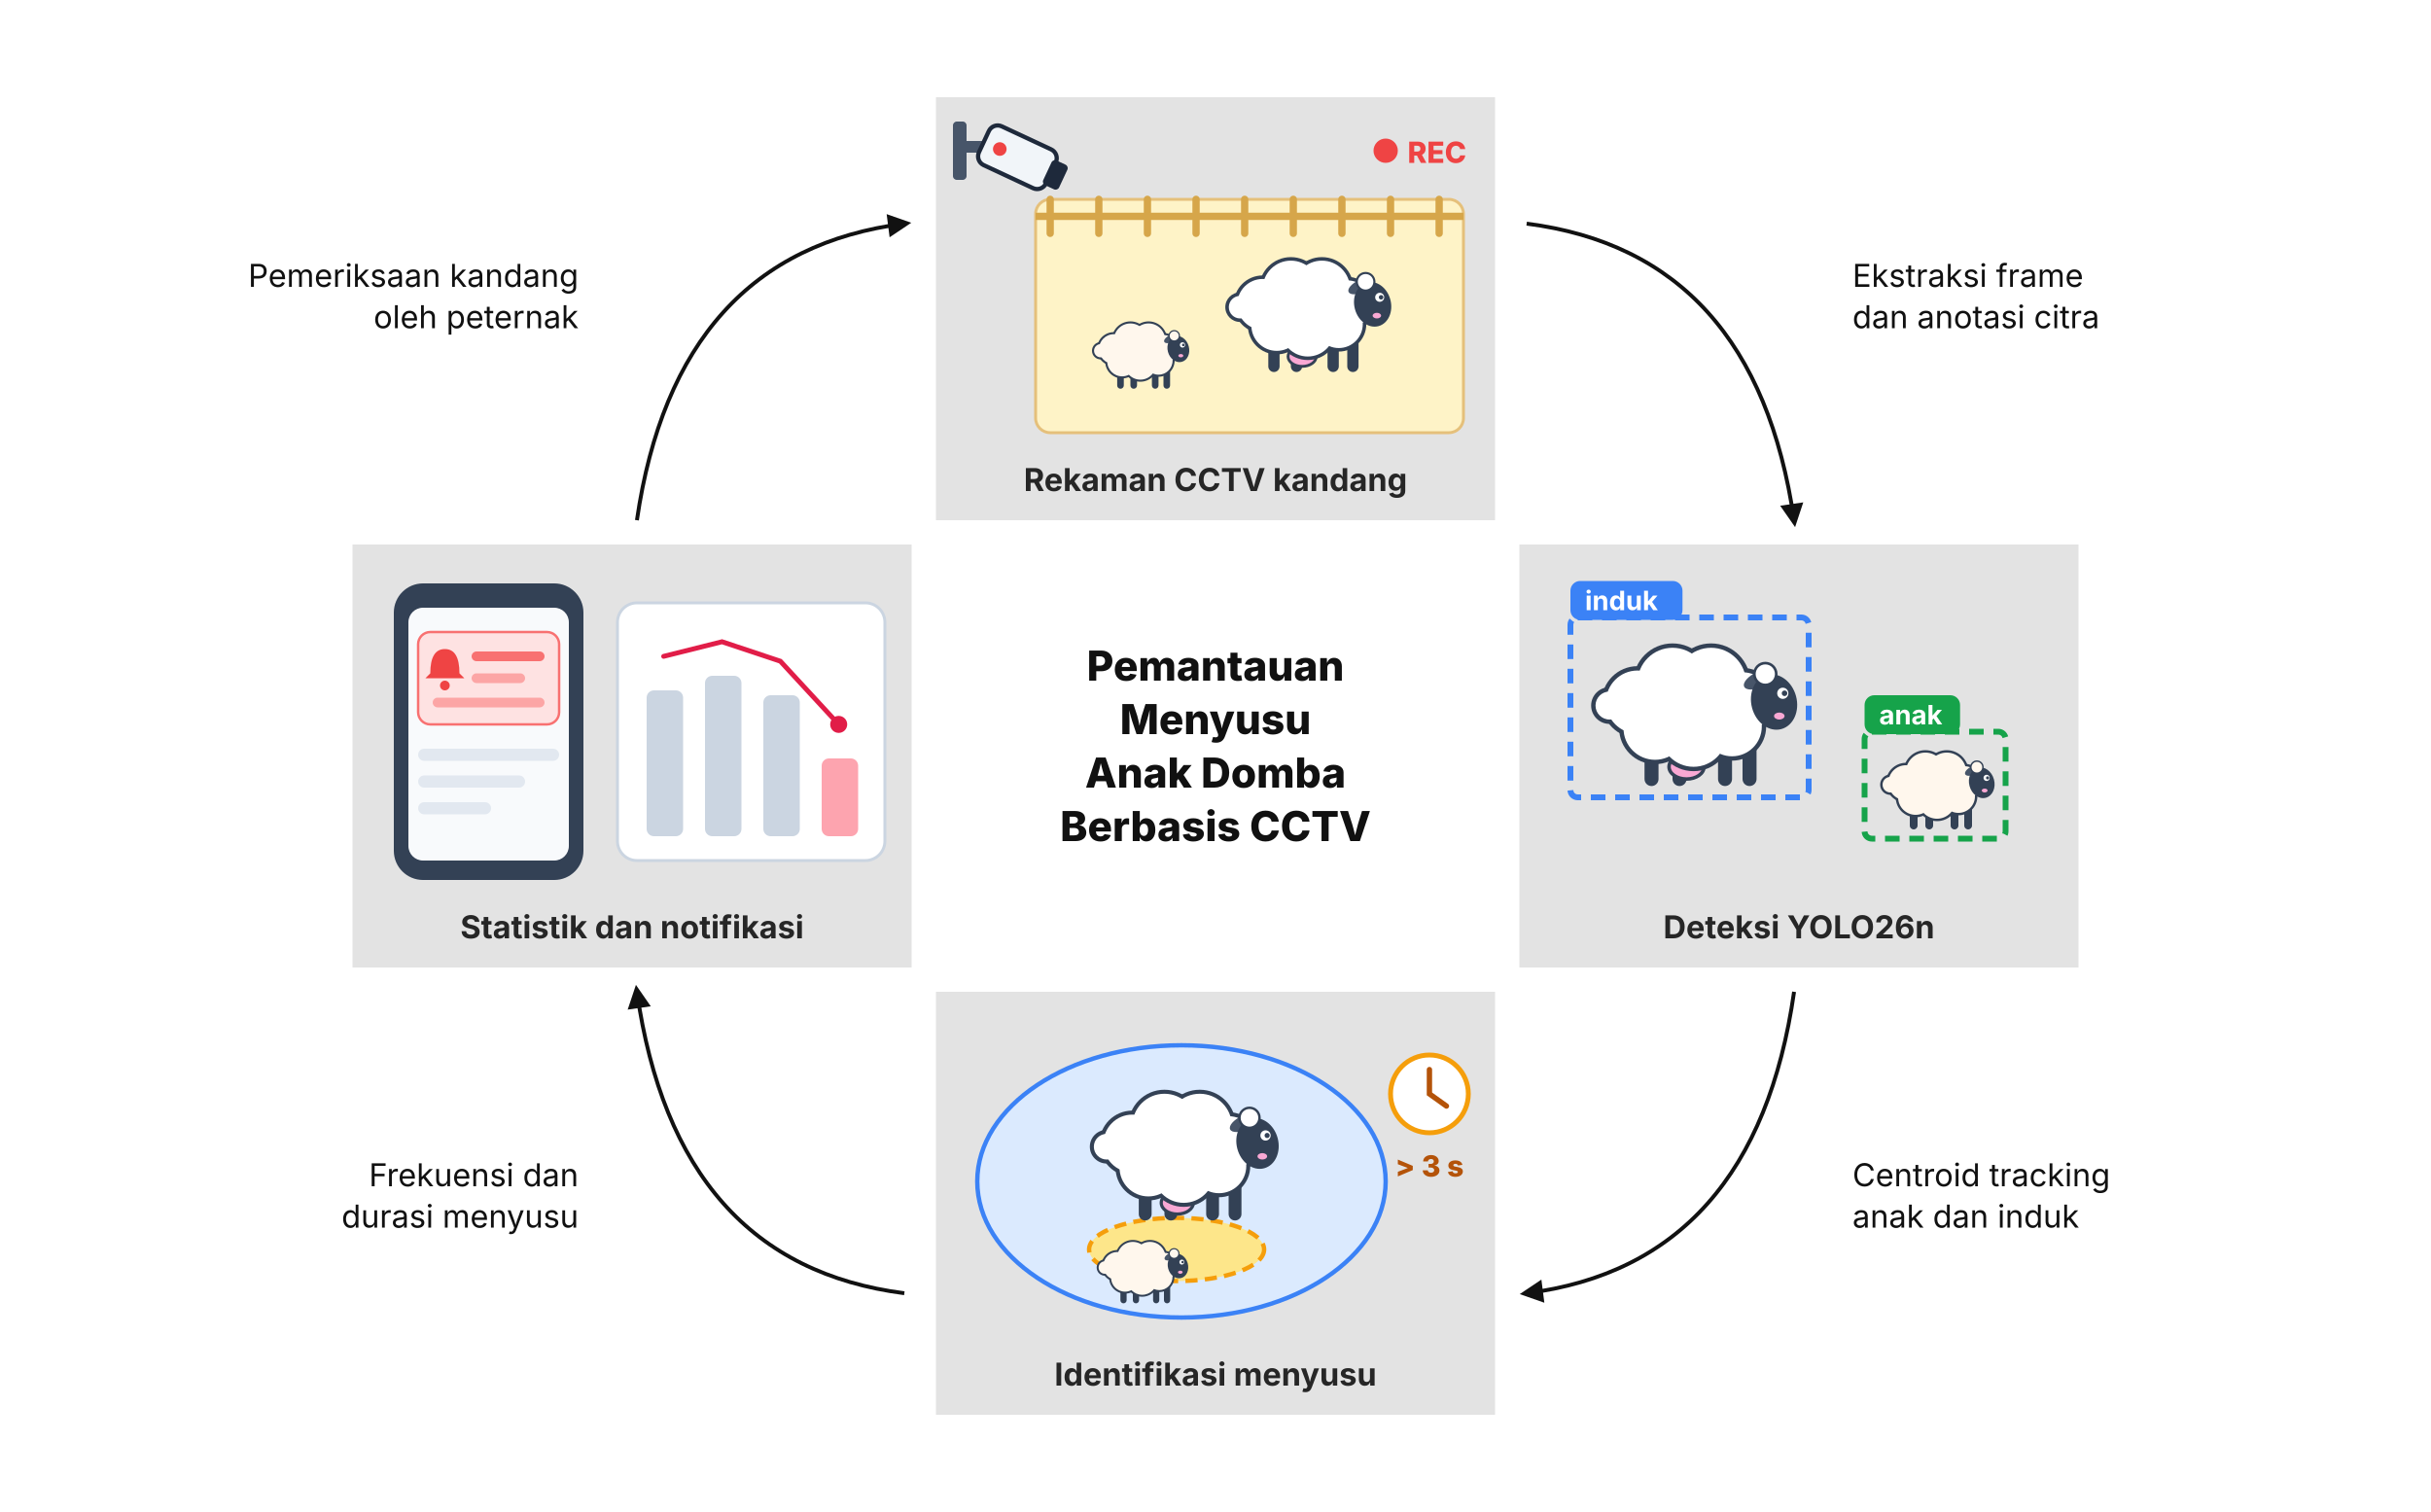
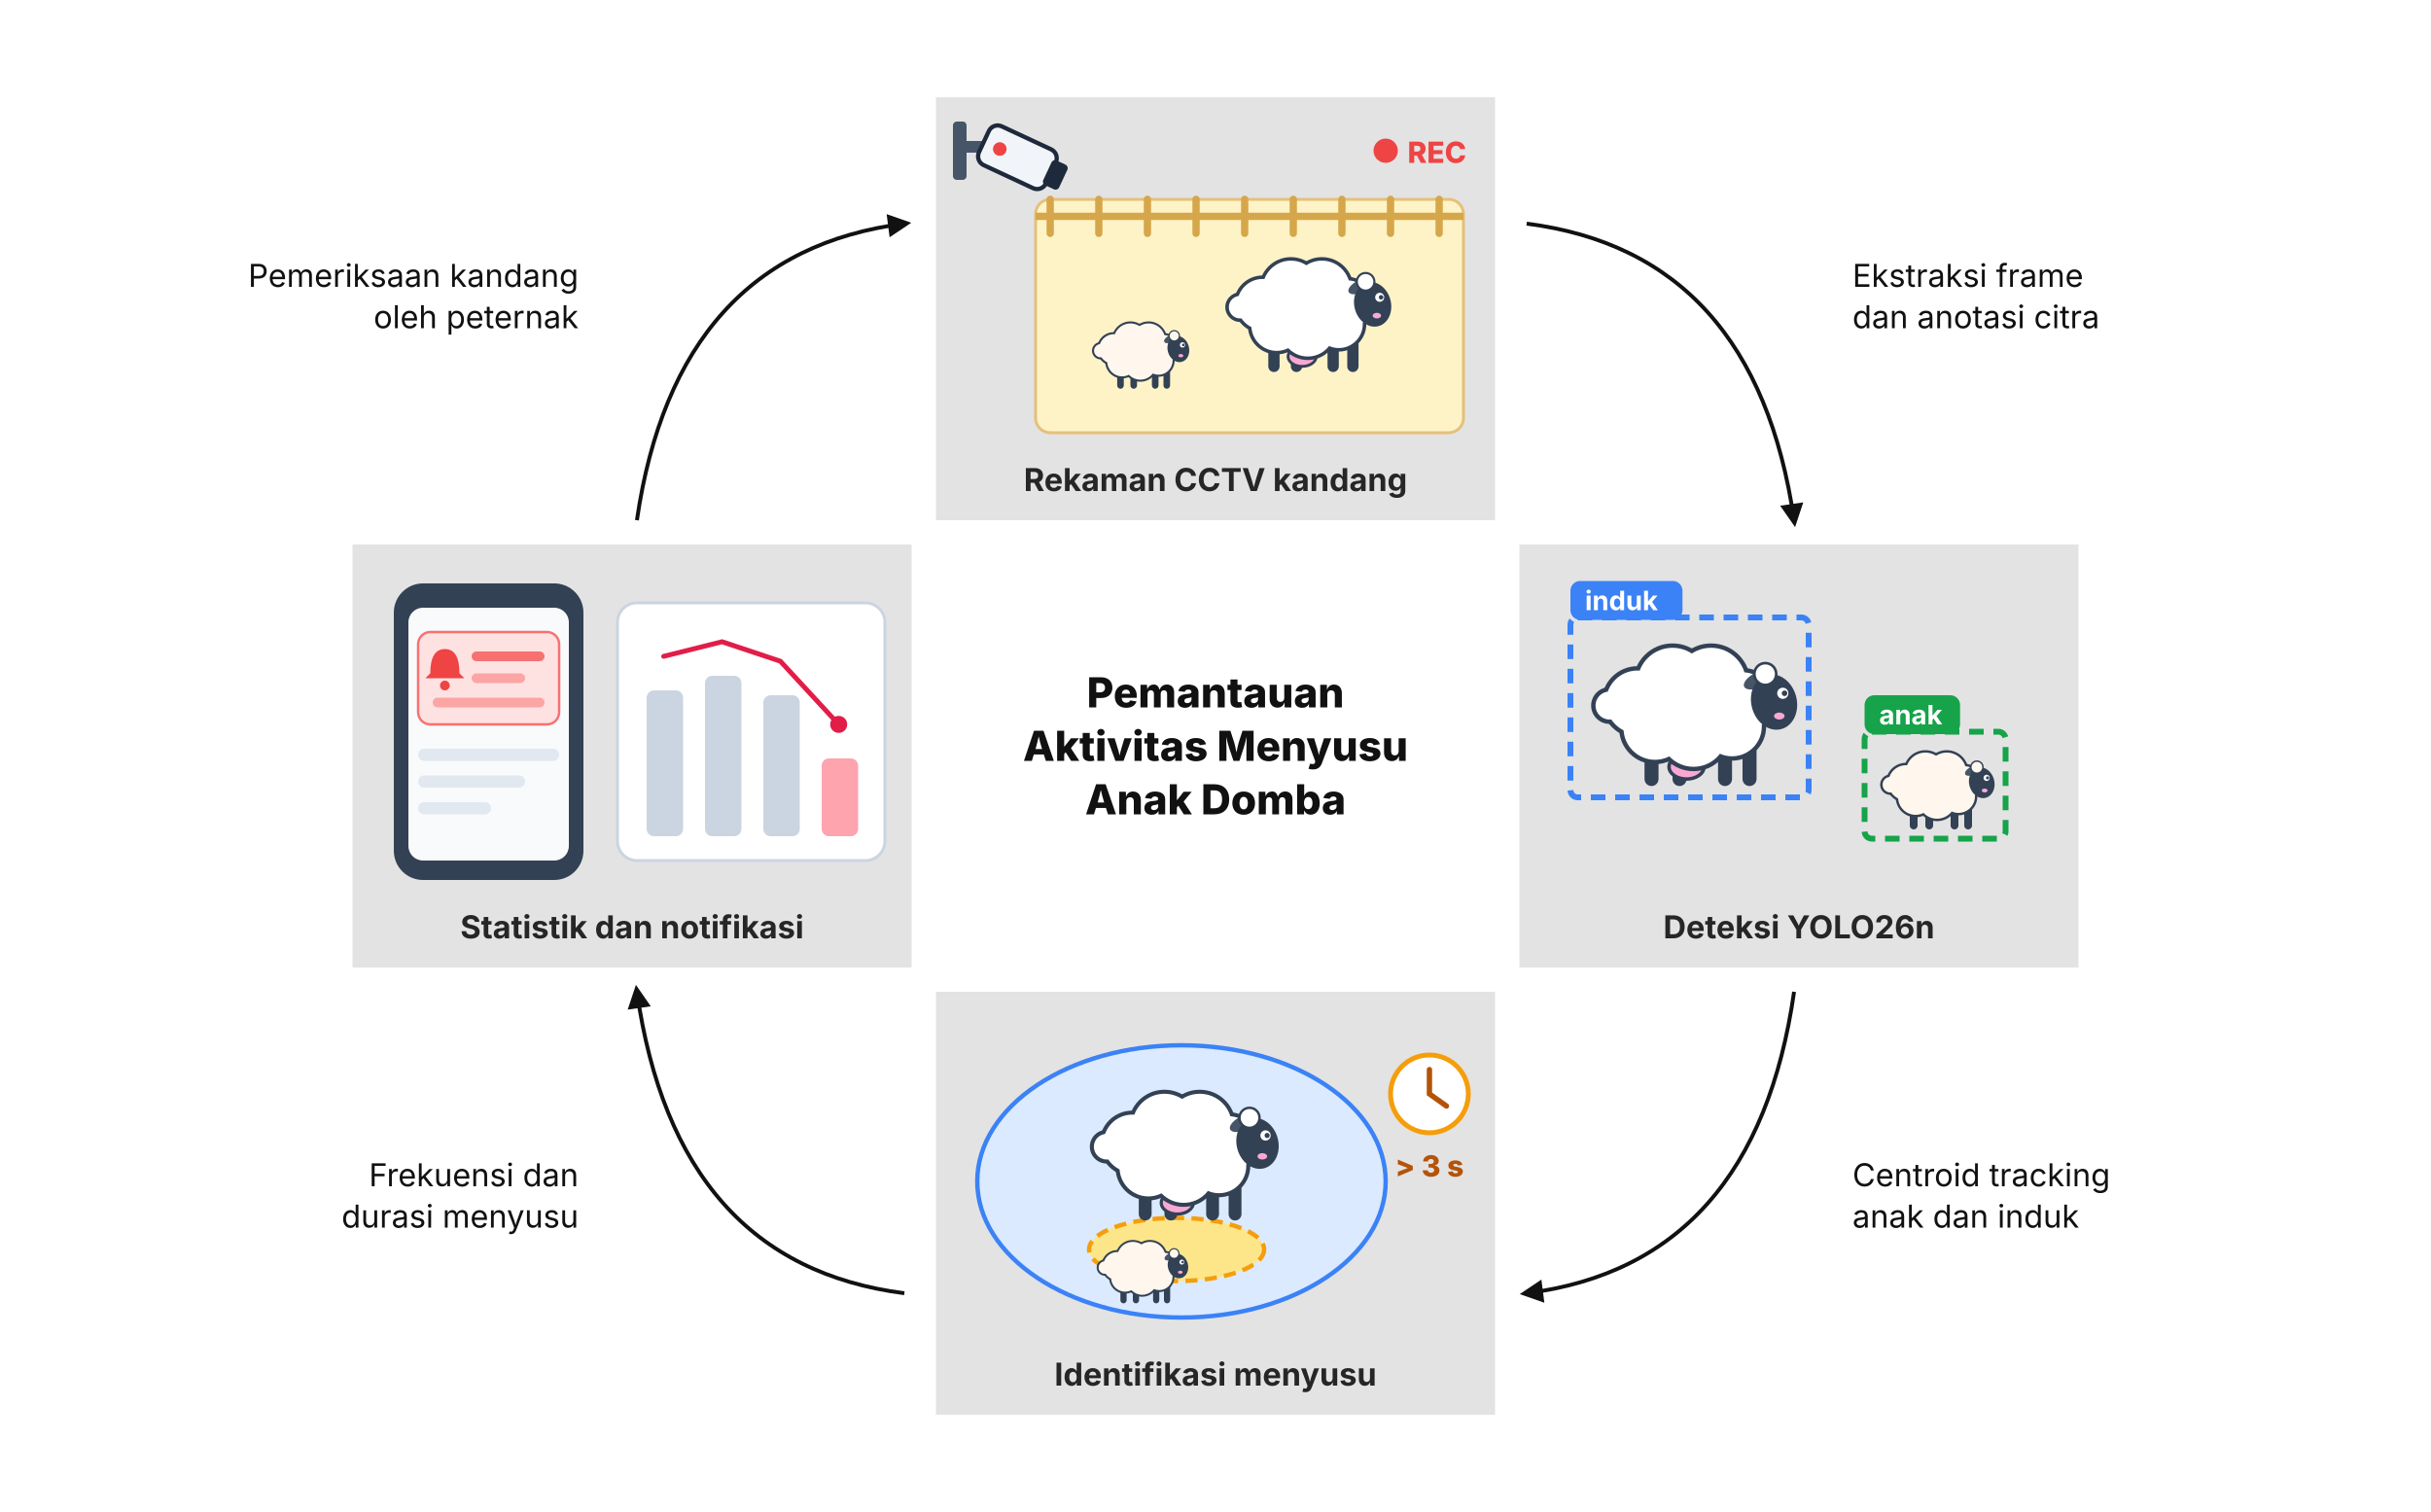
<svg xmlns="http://www.w3.org/2000/svg" width="1000" height="622" viewBox="0 0 1000 622" font-family="Inter, sans-serif">
  <defs>
    <marker id="m3b82f6" viewBox="0 0 10 10" refX="6" refY="5" markerWidth="5" markerHeight="5" orient="auto">
      <path d="M0,0 L10,5 L0,10 z" fill="#3b82f6" />
    </marker>
    <marker id="mf59e0b" viewBox="0 0 10 10" refX="6" refY="5" markerWidth="5" markerHeight="5" orient="auto">
      <path d="M0,0 L10,5 L0,10 z" fill="#f59e0b" />
    </marker>
    <marker id="m0891b2" viewBox="0 0 10 10" refX="6" refY="5" markerWidth="5" markerHeight="5" orient="auto">
      <path d="M0,0 L10,5 L0,10 z" fill="#0891b2" />
    </marker>
    <marker id="me11d48" viewBox="0 0 10 10" refX="6" refY="5" markerWidth="5" markerHeight="5" orient="auto">
      <path d="M0,0 L10,5 L0,10 z" fill="#e11d48" />
    </marker>
  </defs>
  <rect width="1000" height="622" fill="#ffffff" />
  <rect width="1000" height="622" fill="#ffffff" />
  <rect x="385" y="40" width="230" height="174" fill="#e3e3e3" />
  <text x="500.0" y="202" text-anchor="middle" font-size="13" font-weight="700" fill="#262626">Rekaman CCTV kandang</text>
  <rect x="625" y="224" width="230" height="174" fill="#e3e3e3" />
  <text x="740.0" y="386" text-anchor="middle" font-size="13" font-weight="700" fill="#262626">Deteksi YOLO26n</text>
  <rect x="385" y="408" width="230" height="174" fill="#e3e3e3" />
  <text x="500.0" y="570" text-anchor="middle" font-size="13" font-weight="700" fill="#262626">Identifikasi menyusu</text>
  <rect x="145" y="224" width="230" height="174" fill="#e3e3e3" />
  <text x="260.0" y="386" text-anchor="middle" font-size="13" font-weight="700" fill="#262626">Statistik dan notifikasi</text>
-   <text x="500" y="280" text-anchor="middle" font-size="17" font-weight="800" fill="#111111">Pemantauan</text>
-   <text x="500" y="302" text-anchor="middle" font-size="17" font-weight="800" fill="#111111">Menyusu</text>
-   <text x="500" y="324" text-anchor="middle" font-size="17" font-weight="800" fill="#111111">Anak Domba</text>
-   <text x="500" y="346" text-anchor="middle" font-size="17" font-weight="800" fill="#111111">Berbasis CCTV</text>
+   <text x="500" y="291" text-anchor="middle" font-size="17" font-weight="800" fill="#111111">Pemantauan</text>
+   <text x="500" y="313" text-anchor="middle" font-size="17" font-weight="800" fill="#111111">Aktivitas Menyusu</text>
+   <text x="500" y="335" text-anchor="middle" font-size="17" font-weight="800" fill="#111111">Anak Domba</text>
  <rect x="426" y="82" width="176" height="96" rx="6" fill="#fef3c7" stroke="#e5c07b" stroke-width="1.2" />
  <line x1="432" y1="82" x2="432" y2="96" stroke="#d6a64a" stroke-width="3" stroke-linecap="round" />
  <line x1="452" y1="82" x2="452" y2="96" stroke="#d6a64a" stroke-width="3" stroke-linecap="round" />
  <line x1="472" y1="82" x2="472" y2="96" stroke="#d6a64a" stroke-width="3" stroke-linecap="round" />
  <line x1="492" y1="82" x2="492" y2="96" stroke="#d6a64a" stroke-width="3" stroke-linecap="round" />
  <line x1="512" y1="82" x2="512" y2="96" stroke="#d6a64a" stroke-width="3" stroke-linecap="round" />
  <line x1="532" y1="82" x2="532" y2="96" stroke="#d6a64a" stroke-width="3" stroke-linecap="round" />
  <line x1="552" y1="82" x2="552" y2="96" stroke="#d6a64a" stroke-width="3" stroke-linecap="round" />
  <line x1="572" y1="82" x2="572" y2="96" stroke="#d6a64a" stroke-width="3" stroke-linecap="round" />
  <line x1="592" y1="82" x2="592" y2="96" stroke="#d6a64a" stroke-width="3" stroke-linecap="round" />
  <line x1="426" y1="89" x2="602" y2="89" stroke="#d6a64a" stroke-width="3" />
  <g transform="translate(392,50) scale(0.8)">
    <rect x="0" y="0" width="7" height="30" rx="2" fill="#475569" />
    <rect x="5" y="10" width="14" height="6" fill="#475569" />
    <g transform="rotate(25 30 18)">
      <rect x="14" y="6" width="38" height="22" rx="5" fill="#f1f5f9" stroke="#1e293b" stroke-width="2.2" />
      <rect x="50" y="10" width="9" height="14" rx="2" fill="#1e293b" />
      <circle cx="23" cy="17" r="3.5" fill="#ef4444" />
    </g>
  </g>
  <circle cx="570" cy="62" r="5" fill="#ef4444" />
  <text x="579" y="67" font-size="12" font-weight="800" fill="#ef4444">REC</text>
  <g transform="translate(502,102) scale(0.58)">
    <rect x="34" y="62" width="8" height="26" rx="4" fill="#334155" />
    <rect x="50" y="62" width="8" height="26" rx="4" fill="#334155" />
    <rect x="76" y="62" width="8" height="26" rx="4" fill="#334155" />
    <rect x="90" y="62" width="8" height="26" rx="4" fill="#334155" />
    <ellipse cx="58" cy="77" rx="10" ry="7" fill="#f9a8d4" stroke="#334155" stroke-width="2" />
    <circle cx="30" cy="40" r="20.5" fill="#334155" />
    <circle cx="50" cy="29" r="22.5" fill="#334155" />
    <circle cx="72" cy="29" r="22.5" fill="#334155" />
    <circle cx="90" cy="40" r="19.5" fill="#334155" />
    <circle cx="40" cy="55" r="20.5" fill="#334155" />
    <circle cx="62" cy="58" r="21.5" fill="#334155" />
    <circle cx="84" cy="54" r="19.5" fill="#334155" />
    <circle cx="14" cy="42" r="10.5" fill="#334155" />
    <circle cx="30" cy="40" r="18" fill="#ffffff" />
    <circle cx="50" cy="29" r="20" fill="#ffffff" />
    <circle cx="72" cy="29" r="20" fill="#ffffff" />
    <circle cx="90" cy="40" r="17" fill="#ffffff" />
    <circle cx="40" cy="55" r="18" fill="#ffffff" />
    <circle cx="62" cy="58" r="19" fill="#ffffff" />
    <circle cx="84" cy="54" r="17" fill="#ffffff" />
    <circle cx="14" cy="42" r="8" fill="#ffffff" />
    <ellipse cx="100" cy="27" rx="10" ry="4.5" fill="#475569" transform="rotate(-25 100 27)" />
    <ellipse cx="108" cy="40" rx="13" ry="16" fill="#334155" transform="rotate(-15 108 40)" />
    <circle cx="103" cy="24" r="7" fill="#334155" />
    <circle cx="103" cy="24" r="5.5" fill="#ffffff" />
    <circle cx="113" cy="35" r="3.2" fill="#fff" />
    <circle cx="114" cy="35" r="1.6" fill="#334155" />
    <ellipse cx="111" cy="48" rx="3" ry="2" fill="#f9a8d4" />
  </g>
  <g transform="translate(448,130) scale(0.34)">
    <rect x="34" y="62" width="8" height="26" rx="4" fill="#334155" />
    <rect x="50" y="62" width="8" height="26" rx="4" fill="#334155" />
    <rect x="76" y="62" width="8" height="26" rx="4" fill="#334155" />
    <rect x="90" y="62" width="8" height="26" rx="4" fill="#334155" />
    <circle cx="30" cy="40" r="20.5" fill="#334155" />
    <circle cx="50" cy="29" r="22.5" fill="#334155" />
    <circle cx="72" cy="29" r="22.5" fill="#334155" />
    <circle cx="90" cy="40" r="19.5" fill="#334155" />
    <circle cx="40" cy="55" r="20.5" fill="#334155" />
    <circle cx="62" cy="58" r="21.5" fill="#334155" />
    <circle cx="84" cy="54" r="19.5" fill="#334155" />
    <circle cx="14" cy="42" r="10.5" fill="#334155" />
    <circle cx="30" cy="40" r="18" fill="#fff7ed" />
    <circle cx="50" cy="29" r="20" fill="#fff7ed" />
    <circle cx="72" cy="29" r="20" fill="#fff7ed" />
    <circle cx="90" cy="40" r="17" fill="#fff7ed" />
    <circle cx="40" cy="55" r="18" fill="#fff7ed" />
    <circle cx="62" cy="58" r="19" fill="#fff7ed" />
    <circle cx="84" cy="54" r="17" fill="#fff7ed" />
    <circle cx="14" cy="42" r="8" fill="#fff7ed" />
    <ellipse cx="100" cy="27" rx="10" ry="4.5" fill="#475569" transform="rotate(-25 100 27)" />
    <ellipse cx="108" cy="40" rx="13" ry="16" fill="#334155" transform="rotate(-15 108 40)" />
    <circle cx="103" cy="24" r="7" fill="#334155" />
    <circle cx="103" cy="24" r="5.5" fill="#fff7ed" />
    <circle cx="113" cy="35" r="3.2" fill="#fff" />
    <circle cx="114" cy="35" r="1.6" fill="#334155" />
    <ellipse cx="111" cy="48" rx="3" ry="2" fill="#f9a8d4" />
  </g>
  <g transform="translate(652,260) scale(0.72)">
    <rect x="34" y="62" width="8" height="26" rx="4" fill="#334155" />
    <rect x="50" y="62" width="8" height="26" rx="4" fill="#334155" />
    <rect x="76" y="62" width="8" height="26" rx="4" fill="#334155" />
    <rect x="90" y="62" width="8" height="26" rx="4" fill="#334155" />
    <ellipse cx="58" cy="77" rx="10" ry="7" fill="#f9a8d4" stroke="#334155" stroke-width="2" />
    <circle cx="30" cy="40" r="20.5" fill="#334155" />
    <circle cx="50" cy="29" r="22.5" fill="#334155" />
    <circle cx="72" cy="29" r="22.5" fill="#334155" />
    <circle cx="90" cy="40" r="19.5" fill="#334155" />
    <circle cx="40" cy="55" r="20.5" fill="#334155" />
    <circle cx="62" cy="58" r="21.5" fill="#334155" />
    <circle cx="84" cy="54" r="19.5" fill="#334155" />
    <circle cx="14" cy="42" r="10.5" fill="#334155" />
    <circle cx="30" cy="40" r="18" fill="#ffffff" />
    <circle cx="50" cy="29" r="20" fill="#ffffff" />
    <circle cx="72" cy="29" r="20" fill="#ffffff" />
    <circle cx="90" cy="40" r="17" fill="#ffffff" />
    <circle cx="40" cy="55" r="18" fill="#ffffff" />
    <circle cx="62" cy="58" r="19" fill="#ffffff" />
    <circle cx="84" cy="54" r="17" fill="#ffffff" />
    <circle cx="14" cy="42" r="8" fill="#ffffff" />
    <ellipse cx="100" cy="27" rx="10" ry="4.5" fill="#475569" transform="rotate(-25 100 27)" />
    <ellipse cx="108" cy="40" rx="13" ry="16" fill="#334155" transform="rotate(-15 108 40)" />
    <circle cx="103" cy="24" r="7" fill="#334155" />
    <circle cx="103" cy="24" r="5.5" fill="#ffffff" />
    <circle cx="113" cy="35" r="3.2" fill="#fff" />
    <circle cx="114" cy="35" r="1.6" fill="#334155" />
    <ellipse cx="111" cy="48" rx="3" ry="2" fill="#f9a8d4" />
  </g>
  <rect x="646" y="254" width="98" height="74" rx="3" fill="none" stroke="#3b82f6" stroke-width="2.4" stroke-dasharray="6 4" />
  <rect x="646" y="239" width="46.1" height="16" rx="4" fill="#3b82f6" />
  <text x="652" y="251" font-size="11" font-weight="700" fill="#fff">induk</text>
  <g transform="translate(772,306) scale(0.4)">
    <rect x="34" y="62" width="8" height="26" rx="4" fill="#334155" />
    <rect x="50" y="62" width="8" height="26" rx="4" fill="#334155" />
    <rect x="76" y="62" width="8" height="26" rx="4" fill="#334155" />
    <rect x="90" y="62" width="8" height="26" rx="4" fill="#334155" />
    <circle cx="30" cy="40" r="20.5" fill="#334155" />
    <circle cx="50" cy="29" r="22.5" fill="#334155" />
    <circle cx="72" cy="29" r="22.5" fill="#334155" />
    <circle cx="90" cy="40" r="19.5" fill="#334155" />
    <circle cx="40" cy="55" r="20.5" fill="#334155" />
    <circle cx="62" cy="58" r="21.5" fill="#334155" />
    <circle cx="84" cy="54" r="19.5" fill="#334155" />
    <circle cx="14" cy="42" r="10.5" fill="#334155" />
    <circle cx="30" cy="40" r="18" fill="#fff7ed" />
    <circle cx="50" cy="29" r="20" fill="#fff7ed" />
    <circle cx="72" cy="29" r="20" fill="#fff7ed" />
    <circle cx="90" cy="40" r="17" fill="#fff7ed" />
    <circle cx="40" cy="55" r="18" fill="#fff7ed" />
    <circle cx="62" cy="58" r="19" fill="#fff7ed" />
    <circle cx="84" cy="54" r="17" fill="#fff7ed" />
    <circle cx="14" cy="42" r="8" fill="#fff7ed" />
    <ellipse cx="100" cy="27" rx="10" ry="4.5" fill="#475569" transform="rotate(-25 100 27)" />
    <ellipse cx="108" cy="40" rx="13" ry="16" fill="#334155" transform="rotate(-15 108 40)" />
    <circle cx="103" cy="24" r="7" fill="#334155" />
    <circle cx="103" cy="24" r="5.5" fill="#fff7ed" />
    <circle cx="113" cy="35" r="3.2" fill="#fff" />
    <circle cx="114" cy="35" r="1.6" fill="#334155" />
    <ellipse cx="111" cy="48" rx="3" ry="2" fill="#f9a8d4" />
  </g>
  <rect x="767" y="301" width="58" height="44" rx="3" fill="none" stroke="#16a34a" stroke-width="2.4" stroke-dasharray="6 4" />
  <rect x="767" y="286" width="39.28" height="16" rx="4" fill="#16a34a" />
  <text x="773" y="298" font-size="11" font-weight="700" fill="#fff">anak</text>
  <ellipse cx="486" cy="486" rx="84" ry="56" fill="#dbeafe" stroke="#3b82f6" stroke-width="1.8" />
  <ellipse cx="484" cy="514" rx="36" ry="13" fill="#fde68a" stroke="#f59e0b" stroke-width="1.8" stroke-dasharray="5 3" />
  <g transform="translate(446,444) scale(0.66)">
    <rect x="34" y="62" width="8" height="26" rx="4" fill="#334155" />
    <rect x="50" y="62" width="8" height="26" rx="4" fill="#334155" />
    <rect x="76" y="62" width="8" height="26" rx="4" fill="#334155" />
    <rect x="90" y="62" width="8" height="26" rx="4" fill="#334155" />
    <ellipse cx="58" cy="77" rx="10" ry="7" fill="#f9a8d4" stroke="#334155" stroke-width="2" />
    <circle cx="30" cy="40" r="20.5" fill="#334155" />
    <circle cx="50" cy="29" r="22.5" fill="#334155" />
    <circle cx="72" cy="29" r="22.5" fill="#334155" />
    <circle cx="90" cy="40" r="19.5" fill="#334155" />
    <circle cx="40" cy="55" r="20.5" fill="#334155" />
    <circle cx="62" cy="58" r="21.5" fill="#334155" />
    <circle cx="84" cy="54" r="19.5" fill="#334155" />
    <circle cx="14" cy="42" r="10.5" fill="#334155" />
    <circle cx="30" cy="40" r="18" fill="#ffffff" />
    <circle cx="50" cy="29" r="20" fill="#ffffff" />
    <circle cx="72" cy="29" r="20" fill="#ffffff" />
    <circle cx="90" cy="40" r="17" fill="#ffffff" />
    <circle cx="40" cy="55" r="18" fill="#ffffff" />
    <circle cx="62" cy="58" r="19" fill="#ffffff" />
    <circle cx="84" cy="54" r="17" fill="#ffffff" />
    <circle cx="14" cy="42" r="8" fill="#ffffff" />
    <ellipse cx="100" cy="27" rx="10" ry="4.5" fill="#475569" transform="rotate(-25 100 27)" />
    <ellipse cx="108" cy="40" rx="13" ry="16" fill="#334155" transform="rotate(-15 108 40)" />
    <circle cx="103" cy="24" r="7" fill="#334155" />
    <circle cx="103" cy="24" r="5.5" fill="#ffffff" />
    <circle cx="113" cy="35" r="3.2" fill="#fff" />
    <circle cx="114" cy="35" r="1.6" fill="#334155" />
    <ellipse cx="111" cy="48" rx="3" ry="2" fill="#f9a8d4" />
  </g>
  <g transform="translate(450,508) scale(0.32)">
    <rect x="34" y="62" width="8" height="26" rx="4" fill="#334155" />
    <rect x="50" y="62" width="8" height="26" rx="4" fill="#334155" />
    <rect x="76" y="62" width="8" height="26" rx="4" fill="#334155" />
    <rect x="90" y="62" width="8" height="26" rx="4" fill="#334155" />
    <circle cx="30" cy="40" r="20.5" fill="#334155" />
    <circle cx="50" cy="29" r="22.5" fill="#334155" />
    <circle cx="72" cy="29" r="22.5" fill="#334155" />
    <circle cx="90" cy="40" r="19.5" fill="#334155" />
    <circle cx="40" cy="55" r="20.5" fill="#334155" />
    <circle cx="62" cy="58" r="21.5" fill="#334155" />
    <circle cx="84" cy="54" r="19.5" fill="#334155" />
    <circle cx="14" cy="42" r="10.5" fill="#334155" />
    <circle cx="30" cy="40" r="18" fill="#fff7ed" />
    <circle cx="50" cy="29" r="20" fill="#fff7ed" />
    <circle cx="72" cy="29" r="20" fill="#fff7ed" />
    <circle cx="90" cy="40" r="17" fill="#fff7ed" />
    <circle cx="40" cy="55" r="18" fill="#fff7ed" />
    <circle cx="62" cy="58" r="19" fill="#fff7ed" />
    <circle cx="84" cy="54" r="17" fill="#fff7ed" />
    <circle cx="14" cy="42" r="8" fill="#fff7ed" />
    <ellipse cx="100" cy="27" rx="10" ry="4.5" fill="#475569" transform="rotate(-25 100 27)" />
    <ellipse cx="108" cy="40" rx="13" ry="16" fill="#334155" transform="rotate(-15 108 40)" />
    <circle cx="103" cy="24" r="7" fill="#334155" />
    <circle cx="103" cy="24" r="5.5" fill="#fff7ed" />
    <circle cx="113" cy="35" r="3.2" fill="#fff" />
    <circle cx="114" cy="35" r="1.6" fill="#334155" />
    <ellipse cx="111" cy="48" rx="3" ry="2" fill="#f9a8d4" />
  </g>
  <circle cx="588" cy="450" r="16" fill="#ffffff" stroke="#f59e0b" stroke-width="2" />
  <path d="M588,440 L588,450 L595,455" stroke="#b45309" stroke-width="2.2" fill="none" stroke-linecap="round" />
  <text x="588" y="484" text-anchor="middle" font-size="12" font-weight="800" fill="#b45309">&gt; 3 s</text>
  <rect x="162" y="240" width="78" height="122" rx="12" fill="#334155" />
  <rect x="168" y="250" width="66" height="104" rx="6" fill="#f8fafc" />
  <rect x="172" y="260" width="58" height="38" rx="5" fill="#fee2e2" stroke="#f87171" stroke-width="1" />
  <g transform="translate(183,274)">
    <path d="M-6,3 Q-6,-7 0,-7 Q6,-7 6,3 L8,5 L-8,5 Z" fill="#ef4444" />
    <circle cx="0" cy="8" r="2" fill="#ef4444" />
  </g>
  <rect x="194" y="268" width="30" height="4" rx="2" fill="#f87171" />
  <rect x="194" y="277" width="22" height="4" rx="2" fill="#fca5a5" />
  <rect x="178" y="287" width="46" height="4" rx="2" fill="#fca5a5" />
  <rect x="172" y="308" width="58" height="5" rx="2.5" fill="#e2e8f0" />
  <rect x="172" y="319" width="44" height="5" rx="2.5" fill="#e2e8f0" />
  <rect x="172" y="330" width="30" height="5" rx="2.5" fill="#e2e8f0" />
  <rect x="254" y="248" width="110" height="106" rx="8" fill="#ffffff" stroke="#cbd5e1" stroke-width="1.2" />
  <rect x="266" y="284" width="15" height="60" rx="3" fill="#cbd5e1" />
  <rect x="290" y="278" width="15" height="66" rx="3" fill="#cbd5e1" />
  <rect x="314" y="286" width="15" height="58" rx="3" fill="#cbd5e1" />
  <rect x="338" y="312" width="15" height="32" rx="3" fill="#fda4af" />
  <path d="M273,270 L297,264 L321,272 L345,298" stroke="#e11d48" stroke-width="2" fill="none" stroke-linecap="round" />
  <circle cx="345" cy="298" r="3.5" fill="#e11d48" />
  <defs>
    <marker id="mk" viewBox="0 0 10 10" refX="7" refY="5" markerWidth="6" markerHeight="6" orient="auto">
      <path d="M0,0 L10,5 L0,10 z" fill="#111" />
    </marker>
  </defs>
  <path d="M628,92 Q722,104 738,214" fill="none" stroke="#111" stroke-width="1.6" marker-end="url(#mk)" />
  <text x="762" y="118" text-anchor="start" font-size="13" fill="#111">Ekstraksi frame</text>
  <text x="762" y="135" text-anchor="start" font-size="13" fill="#111">dan anotasi citra</text>
  <path d="M738,408 Q722,520 628,532" fill="none" stroke="#111" stroke-width="1.6" marker-end="url(#mk)" />
  <text x="762" y="488" text-anchor="start" font-size="13" fill="#111">Centroid tracking</text>
  <text x="762" y="505" text-anchor="start" font-size="13" fill="#111">anak dan induk</text>
  <path d="M372,532 Q278,520 262,408" fill="none" stroke="#111" stroke-width="1.6" marker-end="url(#mk)" />
  <text x="238" y="488" text-anchor="end" font-size="13" fill="#111">Frekuensi dan</text>
  <text x="238" y="505" text-anchor="end" font-size="13" fill="#111">durasi menyusu</text>
  <path d="M262,214 Q278,104 372,92" fill="none" stroke="#111" stroke-width="1.6" marker-end="url(#mk)" />
  <text x="238" y="118" text-anchor="end" font-size="13" fill="#111">Pemeriksaan kandang</text>
  <text x="238" y="135" text-anchor="end" font-size="13" fill="#111">oleh peternak</text>
</svg>
